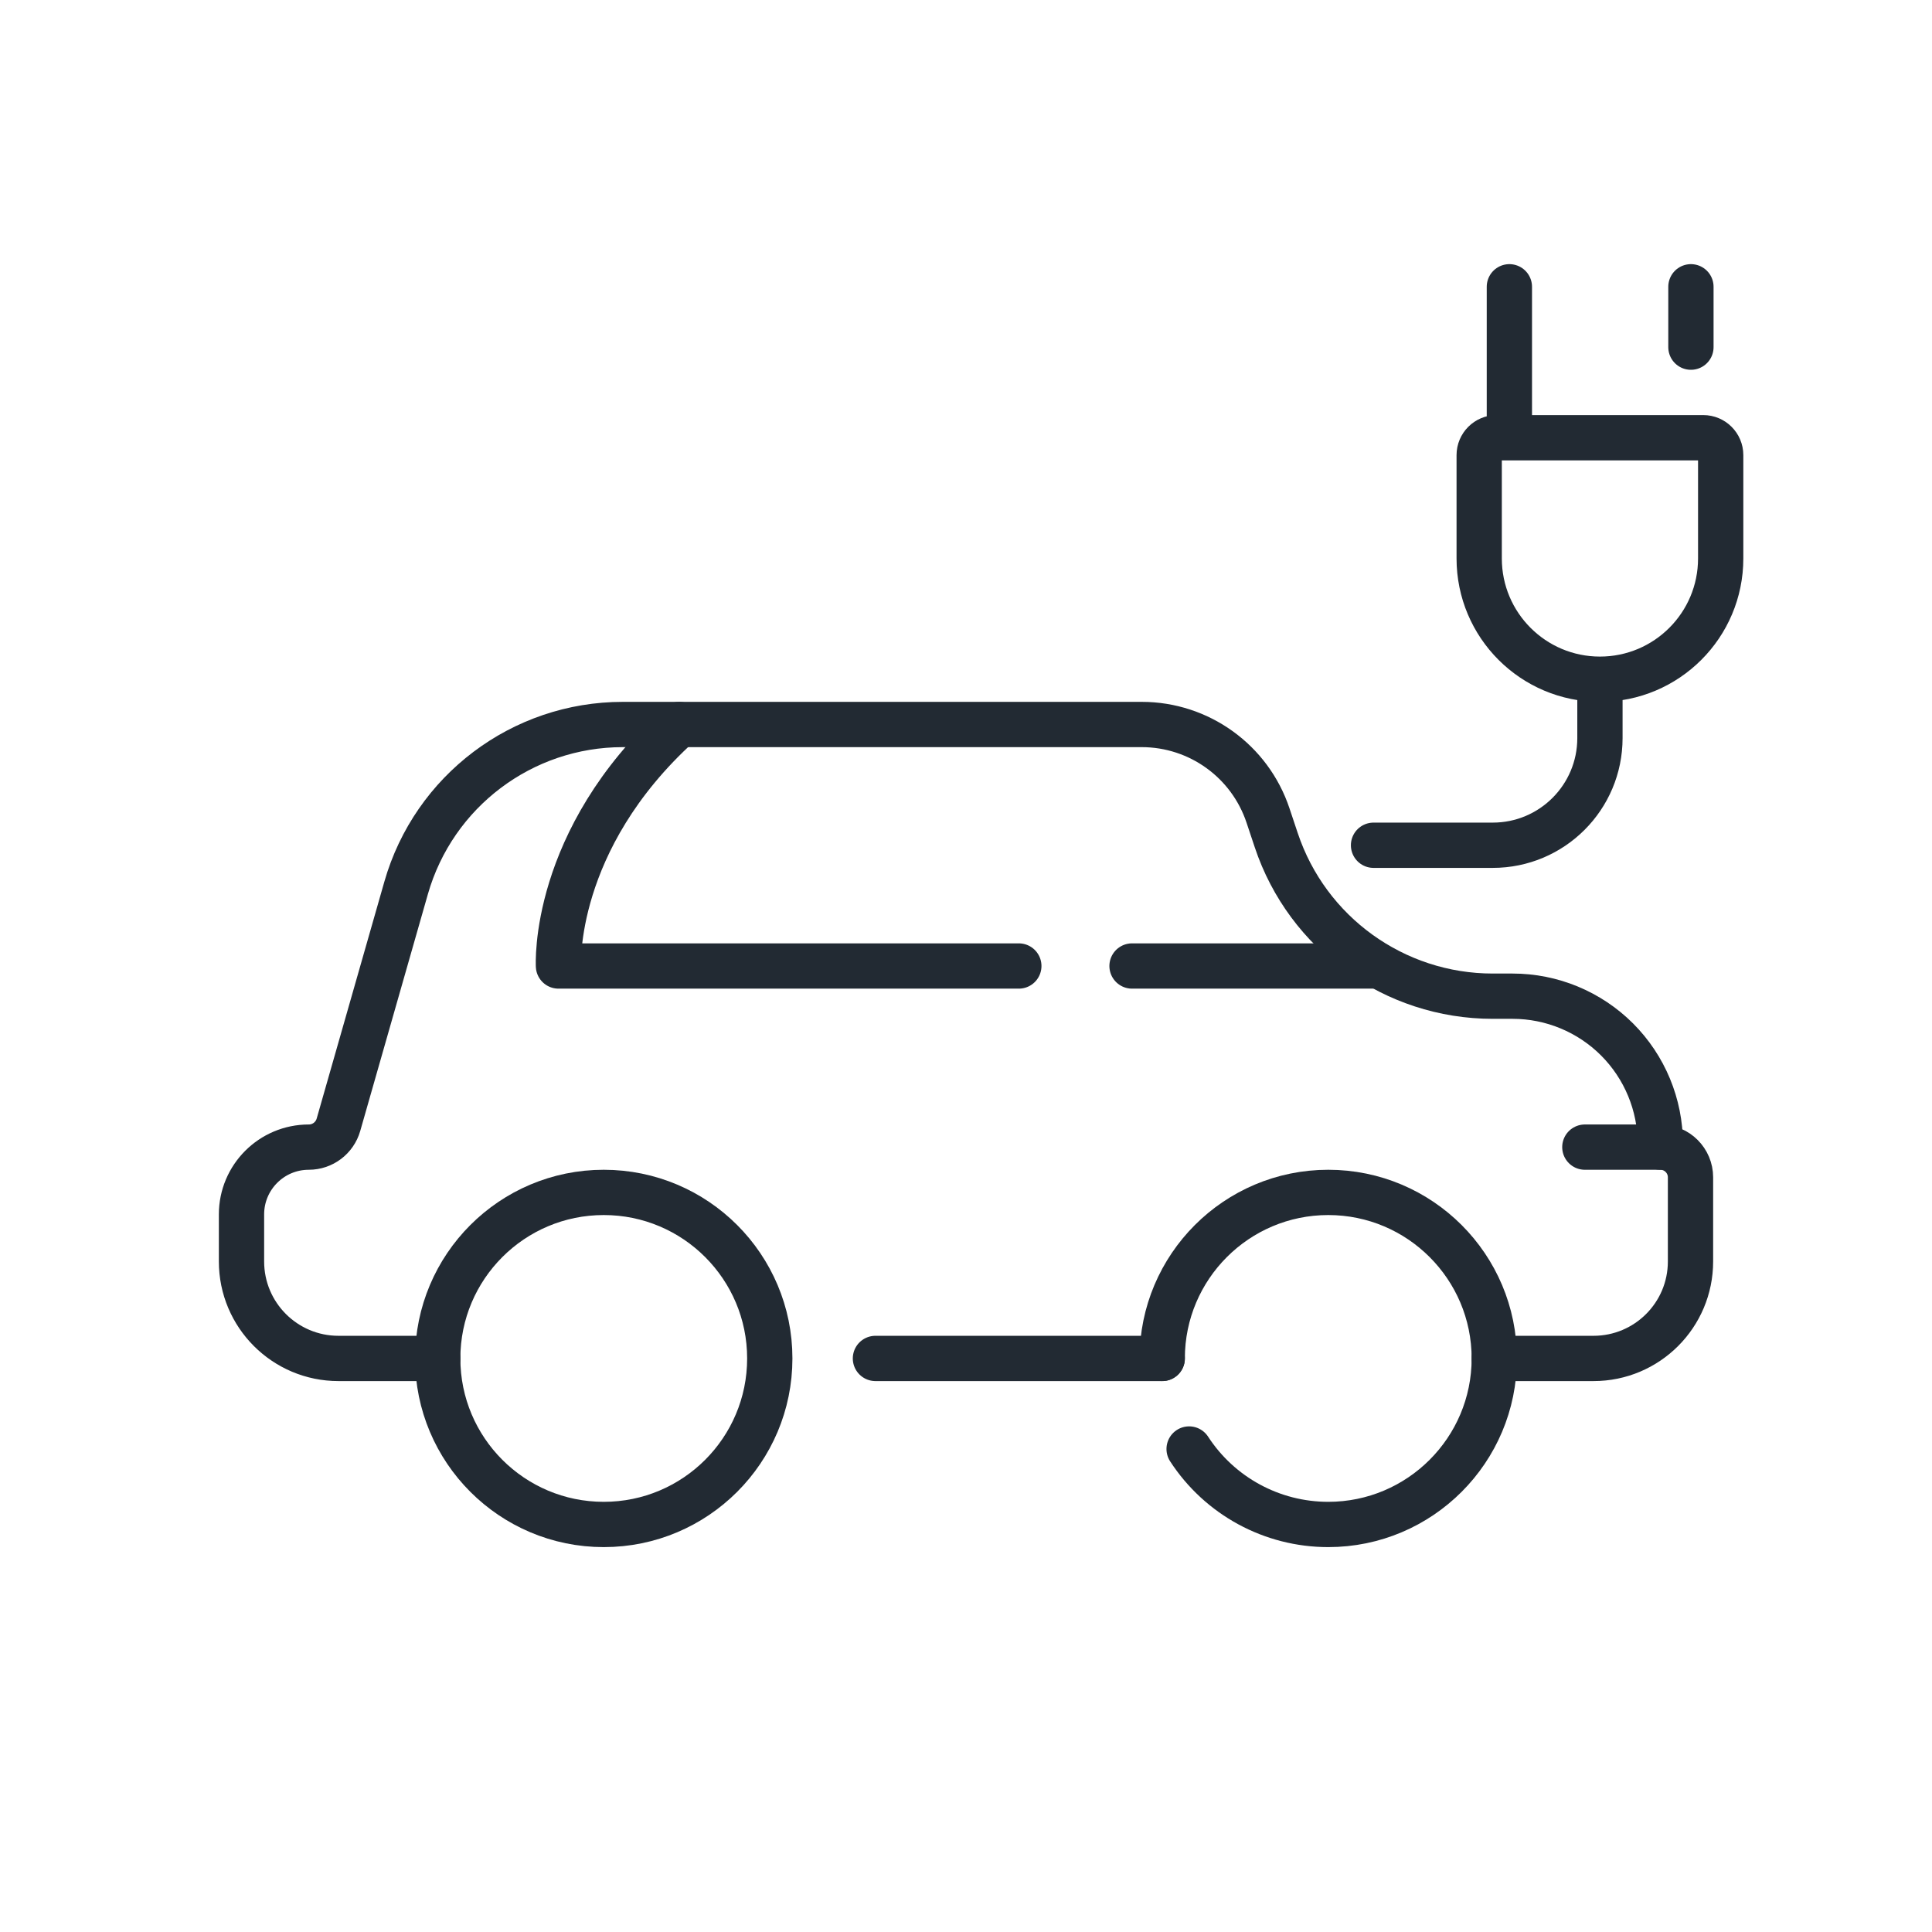
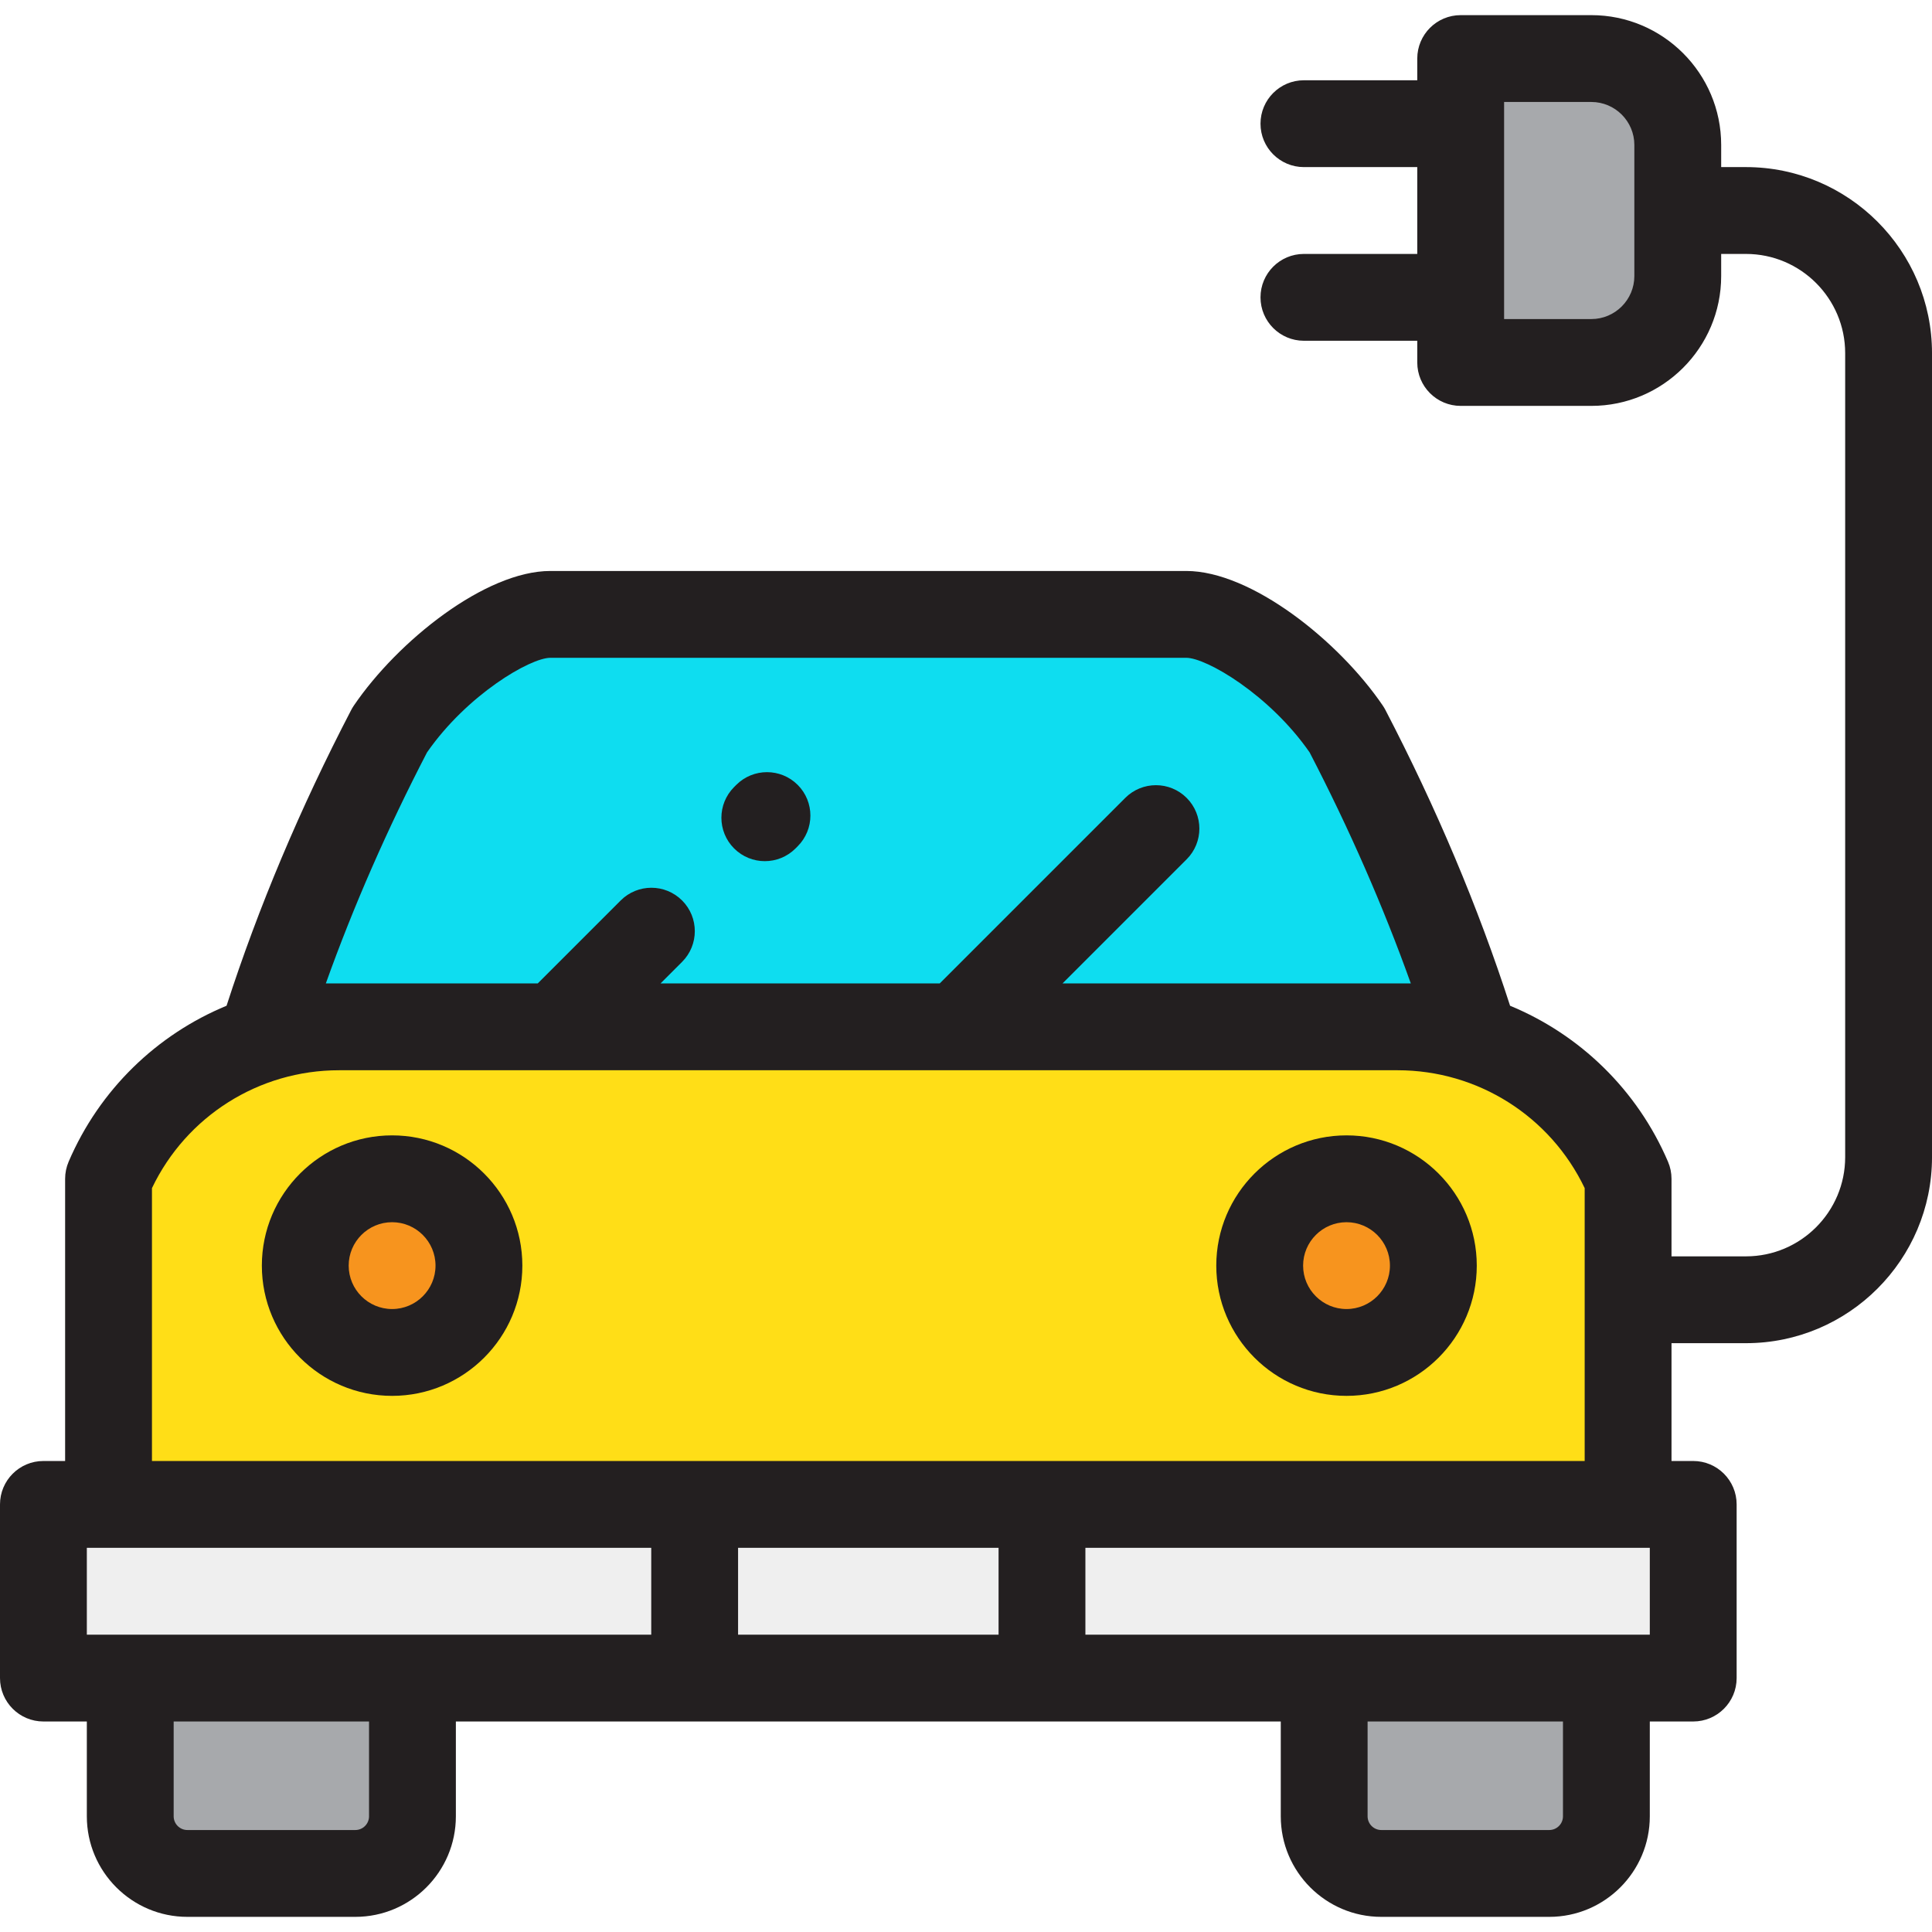
- <svg xmlns="http://www.w3.org/2000/svg" viewBox="0 0 64 64" xml:space="preserve" style="fill-rule:evenodd;clip-rule:evenodd;stroke-linecap:round;stroke-linejoin:round;stroke-miterlimit:2">
-   <path d="M55 38h-2.5M45.5 32h-8M33.75 32H18.5s-.234-4.165 4-8" style="fill:none;stroke:#222a33;stroke-width:1.5px" />
-   <circle cx="20" cy="45" r="5.5" style="fill:none;stroke:#222a33;stroke-width:1.5px" />
-   <path d="M38.5 45c0-3.036 2.464-5.5 5.5-5.5s5.5 2.464 5.5 5.5-2.464 5.5-5.5 5.5a5.495 5.495 0 0 1-4.609-2.5" style="fill:none;stroke:#222a33;stroke-width:1.5px" />
-   <path d="M14.5 45h-3.287A3.212 3.212 0 0 1 8 41.787v-1.559C8 38.997 8.998 38 10.228 38h.002c.456 0 .856-.302.982-.741l2.241-7.845A7.465 7.465 0 0 1 20.63 24h17.191a4.41 4.41 0 0 1 4.184 3.016l.272.815A7.56 7.56 0 0 0 49.449 33h.657c1.298 0 2.543.516 3.461 1.433A4.898 4.898 0 0 1 55 37.894V38a1 1 0 0 1 1 1v2.787A3.212 3.212 0 0 1 52.787 45H49.5M38.5 45H29M53 22.5a4 4 0 0 0 4-4v-3.423a.577.577 0 0 0-.577-.577h-6.846a.577.577 0 0 0-.577.577V18.5a4 4 0 0 0 4 4h0zM56.014 9.5v2M50 9.5v5M53 22.5v1.95A3.55 3.55 0 0 1 49.45 28H45.5" style="fill:none;stroke:#222a33;stroke-width:1.5px" />
+ <svg xmlns="http://www.w3.org/2000/svg" version="1.1" id="Layer_1" viewBox="0 0 512 512" xml:space="preserve">
+   <path style="fill:#FFDE17;" d="M28.765,312.391L28.765,312.391v86.292h402.697v-86.292l0,0c-10.47-24.43-34.492-40.27-61.071-40.27  H89.836C63.257,272.121,39.235,287.961,28.765,312.391z" />
+   <rect x="11.507" y="398.681" style="fill:#EFEFEF;" width="437.214" height="46.022" />
+   <path style="fill:#0EDDF0;" d="M314.377,162.818c-56.176,0-112.352,0-168.529,0c-11.331,0-31.437,14.266-42.568,30.644  c-13.643,26.22-24.629,52.439-32.958,78.659c106.526,0,213.054,0,319.58,0c-8.328-26.22-19.313-52.439-32.958-78.659  C345.816,177.082,325.71,162.818,314.377,162.818z" />
+   <g>
+     <path style="fill:#A7A9AC;" d="M94.164,496.481H49.658c-8.362,0-15.14-6.779-15.14-15.14v-36.635h74.787v36.635   C109.305,489.702,102.525,496.481,94.164,496.481z" />
+     <path style="fill:#A7A9AC;" d="M410.569,496.481h-44.506c-8.362,0-15.14-6.779-15.14-15.14v-36.635h74.787v36.635   C425.709,489.702,418.93,496.481,410.569,496.481z" />
+   </g>
+   <g>
+     <circle style="fill:#F7941E;" cx="103.908" cy="335.4" r="23.011" />
+     <circle style="fill:#F7941E;" cx="356.836" cy="335.4" r="23.011" />
+   </g>
+   <path style="fill:#A7A9AC;" d="M421.721,96.058h-34.625V15.518h34.625c12.649,0,22.903,10.254,22.903,22.903v34.733  C444.624,85.804,434.37,96.058,421.721,96.058z" />
+   <g>
+     <path style="fill:#231F20;" d="M103.911,300.885c-19.033,0-34.517,15.484-34.517,34.517c0,19.033,15.484,34.517,34.517,34.517   s34.517-15.484,34.517-34.517C138.428,316.369,122.943,300.885,103.911,300.885z M103.911,346.908   c-6.344,0-11.506-5.161-11.506-11.506s5.161-11.506,11.506-11.506c6.344,0,11.506,5.161,11.506,11.506   S110.254,346.908,103.911,346.908z" />
+     <path style="fill:#231F20;" d="M356.843,300.885c-19.033,0-34.517,15.484-34.517,34.517c0,19.033,15.484,34.517,34.517,34.517   c19.033,0,34.517-15.484,34.517-34.517C391.36,316.369,375.876,300.885,356.843,300.885z M356.843,346.908   c-6.344,0-11.506-5.161-11.506-11.506s5.161-11.506,11.506-11.506s11.506,5.161,11.506,11.506S363.186,346.908,356.843,346.908z" />
+     <path style="fill:#231F20;" d="M202.683,228.217c2.945,0,5.889-1.123,8.136-3.37l0.575-0.575c4.493-4.493,4.493-11.778,0-16.272   c-4.494-4.493-11.777-4.493-16.272,0l-0.575,0.575c-4.493,4.493-4.493,11.778,0,16.272   C196.794,227.093,199.739,228.217,202.683,228.217z" />
+     <path style="fill:#231F20;" d="M462.696,44.282h-6.566v-5.861c0-18.973-15.436-34.409-34.409-34.409h-34.625   c-6.353,0-11.506,5.151-11.506,11.506v5.753h-30.038c-6.353,0-11.506,5.151-11.506,11.506s5.152,11.506,11.506,11.506h30.038   v23.011h-30.038c-6.353,0-11.506,5.151-11.506,11.506s5.152,11.506,11.506,11.506h30.038v5.753c0,6.355,5.152,11.506,11.506,11.506   h34.625c18.973,0,34.409-15.436,34.409-34.409v-5.861h6.566c14.498,0,26.294,11.796,26.294,26.294v213.064   c0,14.498-11.796,26.294-26.294,26.294h-19.729v-20.554c0-1.558-0.316-3.1-0.931-4.532c-8.187-19.105-23.392-33.7-41.851-41.329   c-8.409-26.037-19.512-52.394-33.034-78.379c-0.208-0.398-0.438-0.784-0.69-1.155c-11.661-17.162-34.89-35.684-52.086-35.684   H145.85c-17.192,0-40.422,18.522-52.085,35.682c-0.253,0.372-0.483,0.758-0.691,1.156c-13.521,25.984-24.624,52.342-33.034,78.379   c-18.458,7.629-33.663,22.224-41.851,41.329c-0.613,1.432-0.931,2.973-0.931,4.532v74.787h-5.753   C5.152,387.178,0,392.329,0,398.684v46.022c0,6.355,5.152,11.506,11.506,11.506h11.506v25.129   c0,14.693,11.954,26.646,26.646,26.646h44.506c14.693,0,26.646-11.953,26.646-26.646v-25.129h218.607v25.129   c0,14.693,11.954,26.646,26.646,26.646h44.506c14.693,0,26.646-11.953,26.646-26.646v-25.129h11.506   c6.353,0,11.506-5.151,11.506-11.506v-46.022c0-6.355-5.152-11.506-11.506-11.506h-5.753v-31.222h19.729   c27.187,0,49.305-22.118,49.305-49.305V93.587C512.001,66.401,489.883,44.282,462.696,44.282z M433.119,73.156   c0,6.284-5.113,11.397-11.397,11.397h-23.119V27.025h23.119c6.284,0,11.397,5.113,11.397,11.397V73.156z M86.351,260.616   c7.285-20.373,16.275-40.901,26.815-61.223c10.647-15.325,27.372-25.07,32.684-25.07h168.529c5.313,0,22.04,9.744,32.684,25.07   c10.54,20.321,19.53,40.85,26.815,61.223h-92.295l32.892-32.892c4.493-4.493,4.493-11.778,0-16.272   c-4.494-4.493-11.777-4.493-16.272,0l-49.163,49.164h-73.988l5.71-5.71c4.493-4.493,4.493-11.778,0-16.272   c-4.494-4.493-11.777-4.493-16.272,0l-21.981,21.981H86.351V260.616z M23.012,433.2v-23.011h149.573V433.2H23.012z M97.799,481.34   c0,2.004-1.63,3.635-3.635,3.635H49.658c-2.004,0-3.635-1.63-3.635-3.635v-25.129h51.775V481.34z M195.597,433.2v-23.011h69.034   V433.2H195.597z M414.203,481.34c0,2.004-1.63,3.635-3.635,3.635h-44.506c-2.004,0-3.635-1.63-3.635-3.635v-25.129h51.775V481.34z    M437.215,433.2H287.642v-23.011h149.573V433.2z M40.271,387.177v-72.308c9.1-19.052,28.313-31.242,49.565-31.242h280.555   c21.252,0,40.465,12.19,49.565,31.242v72.308H40.271z" />
+   </g>
</svg>
